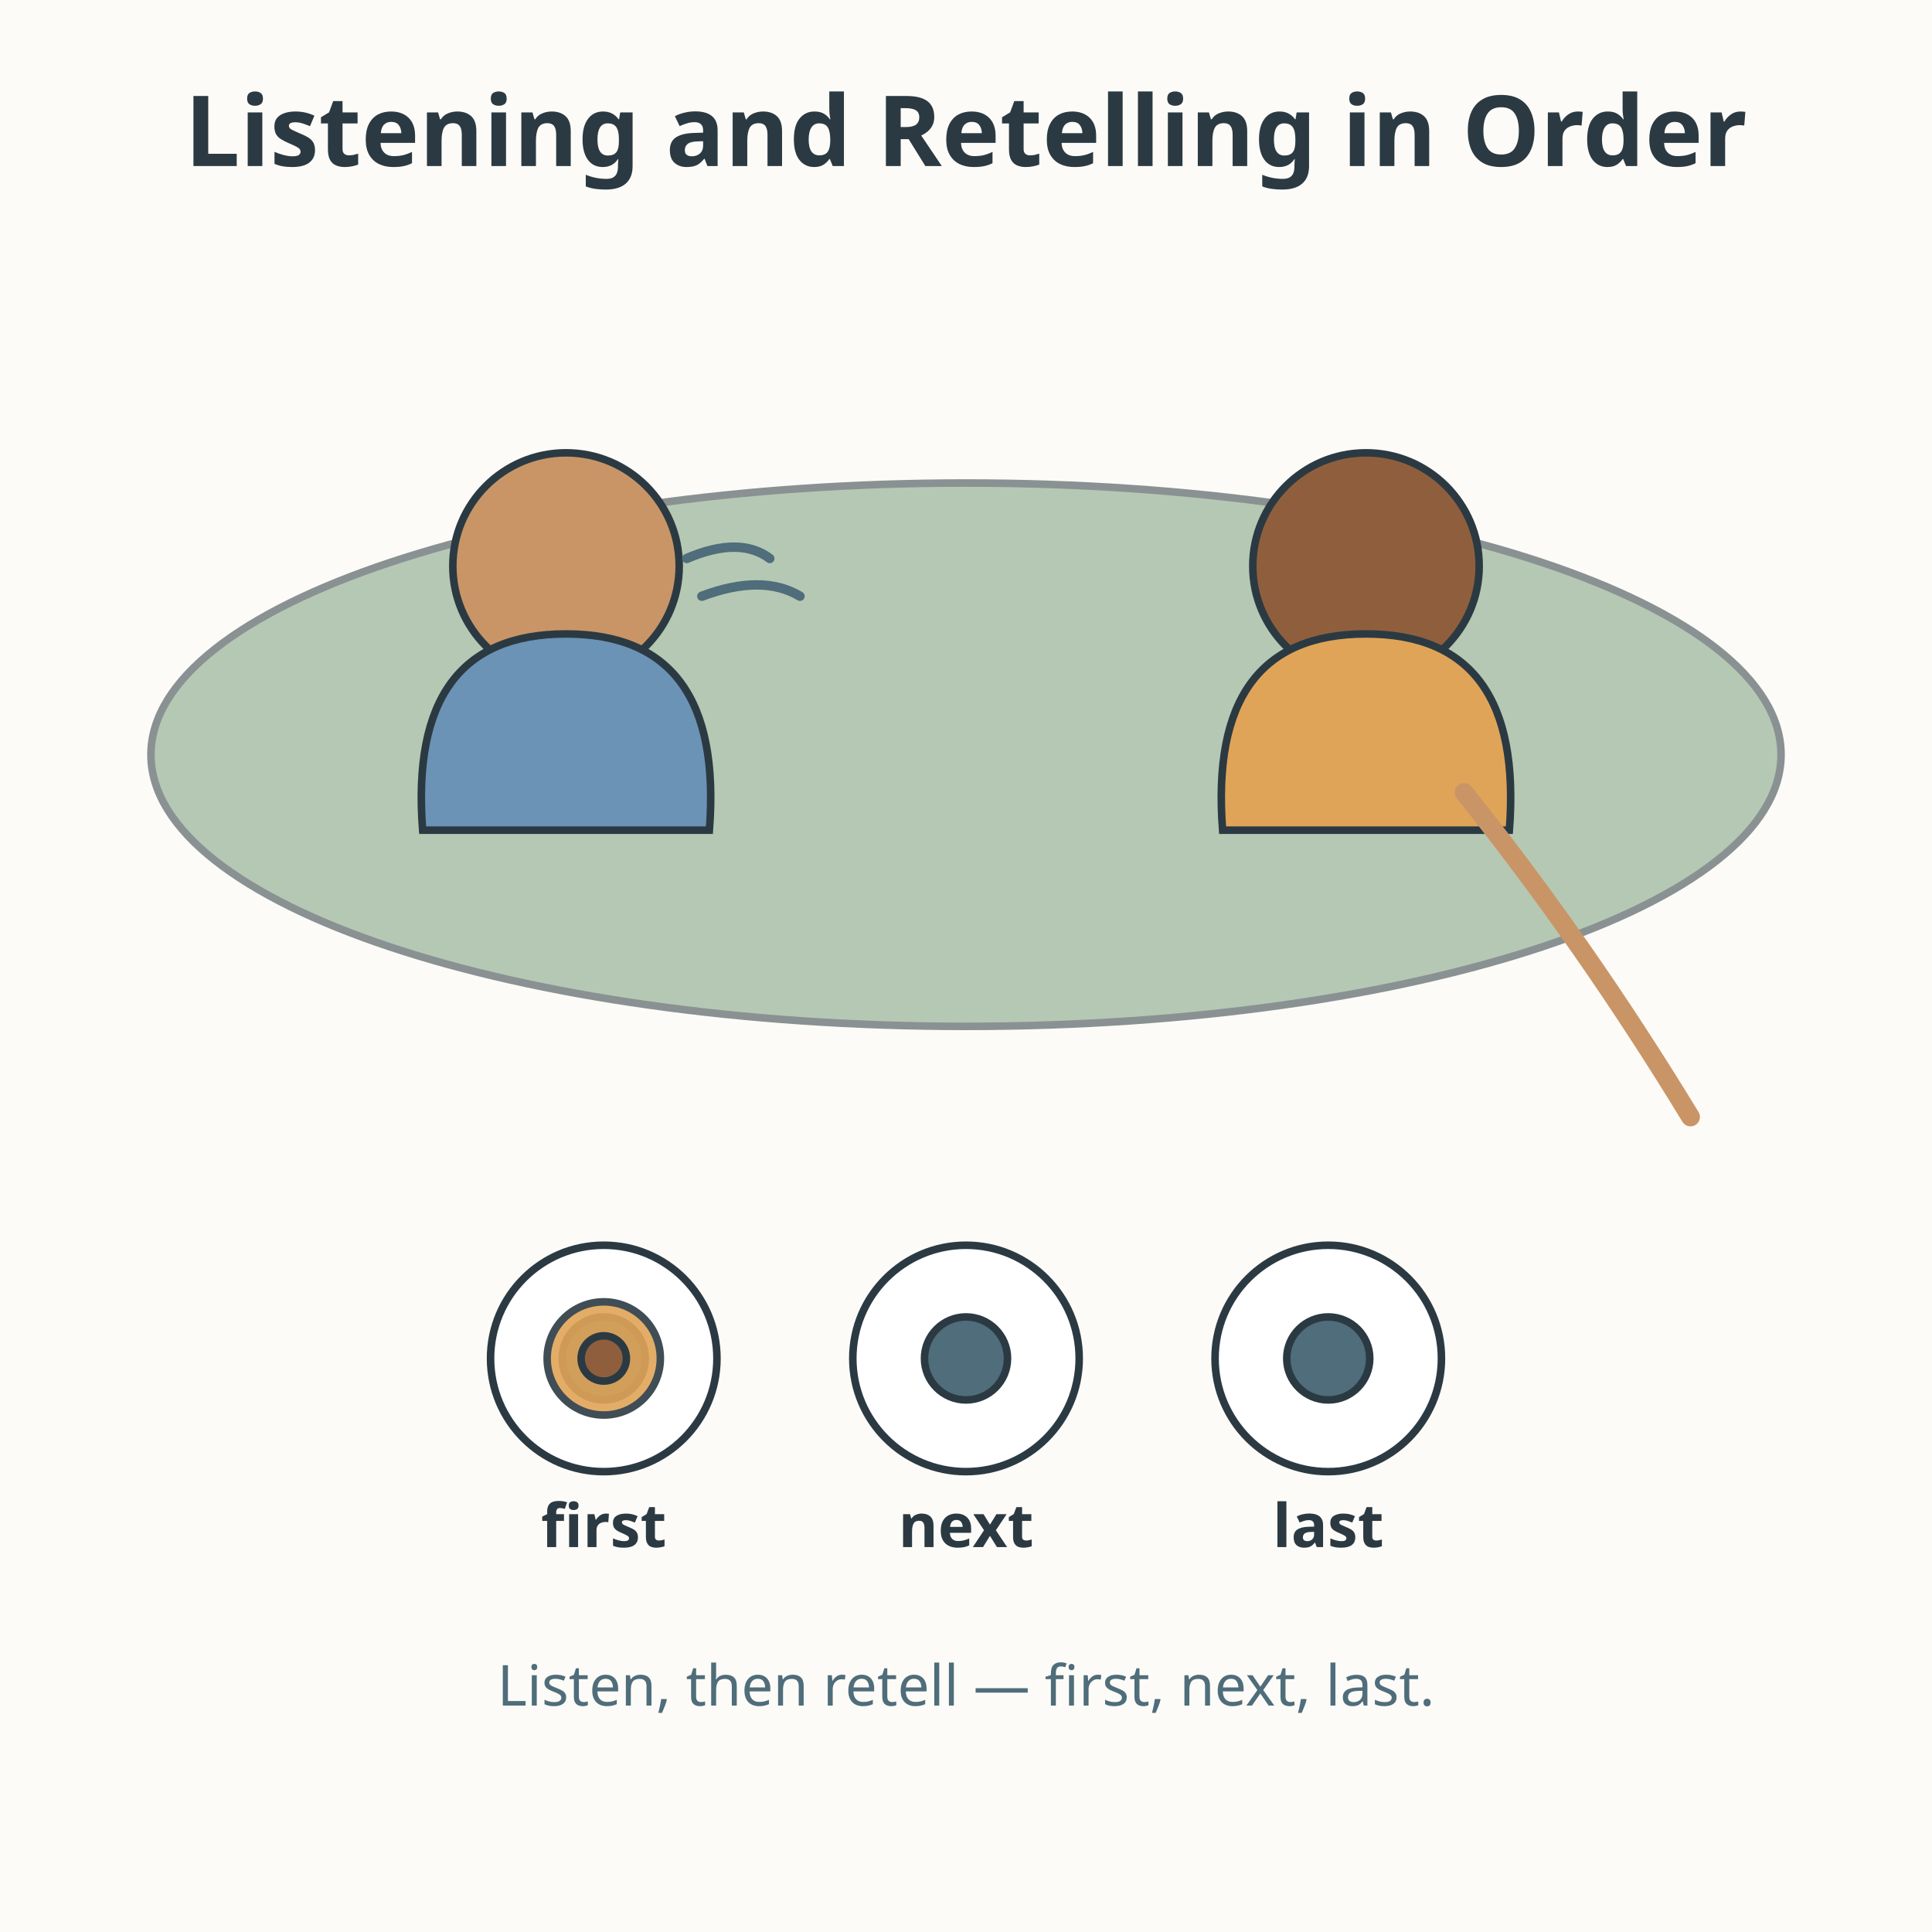
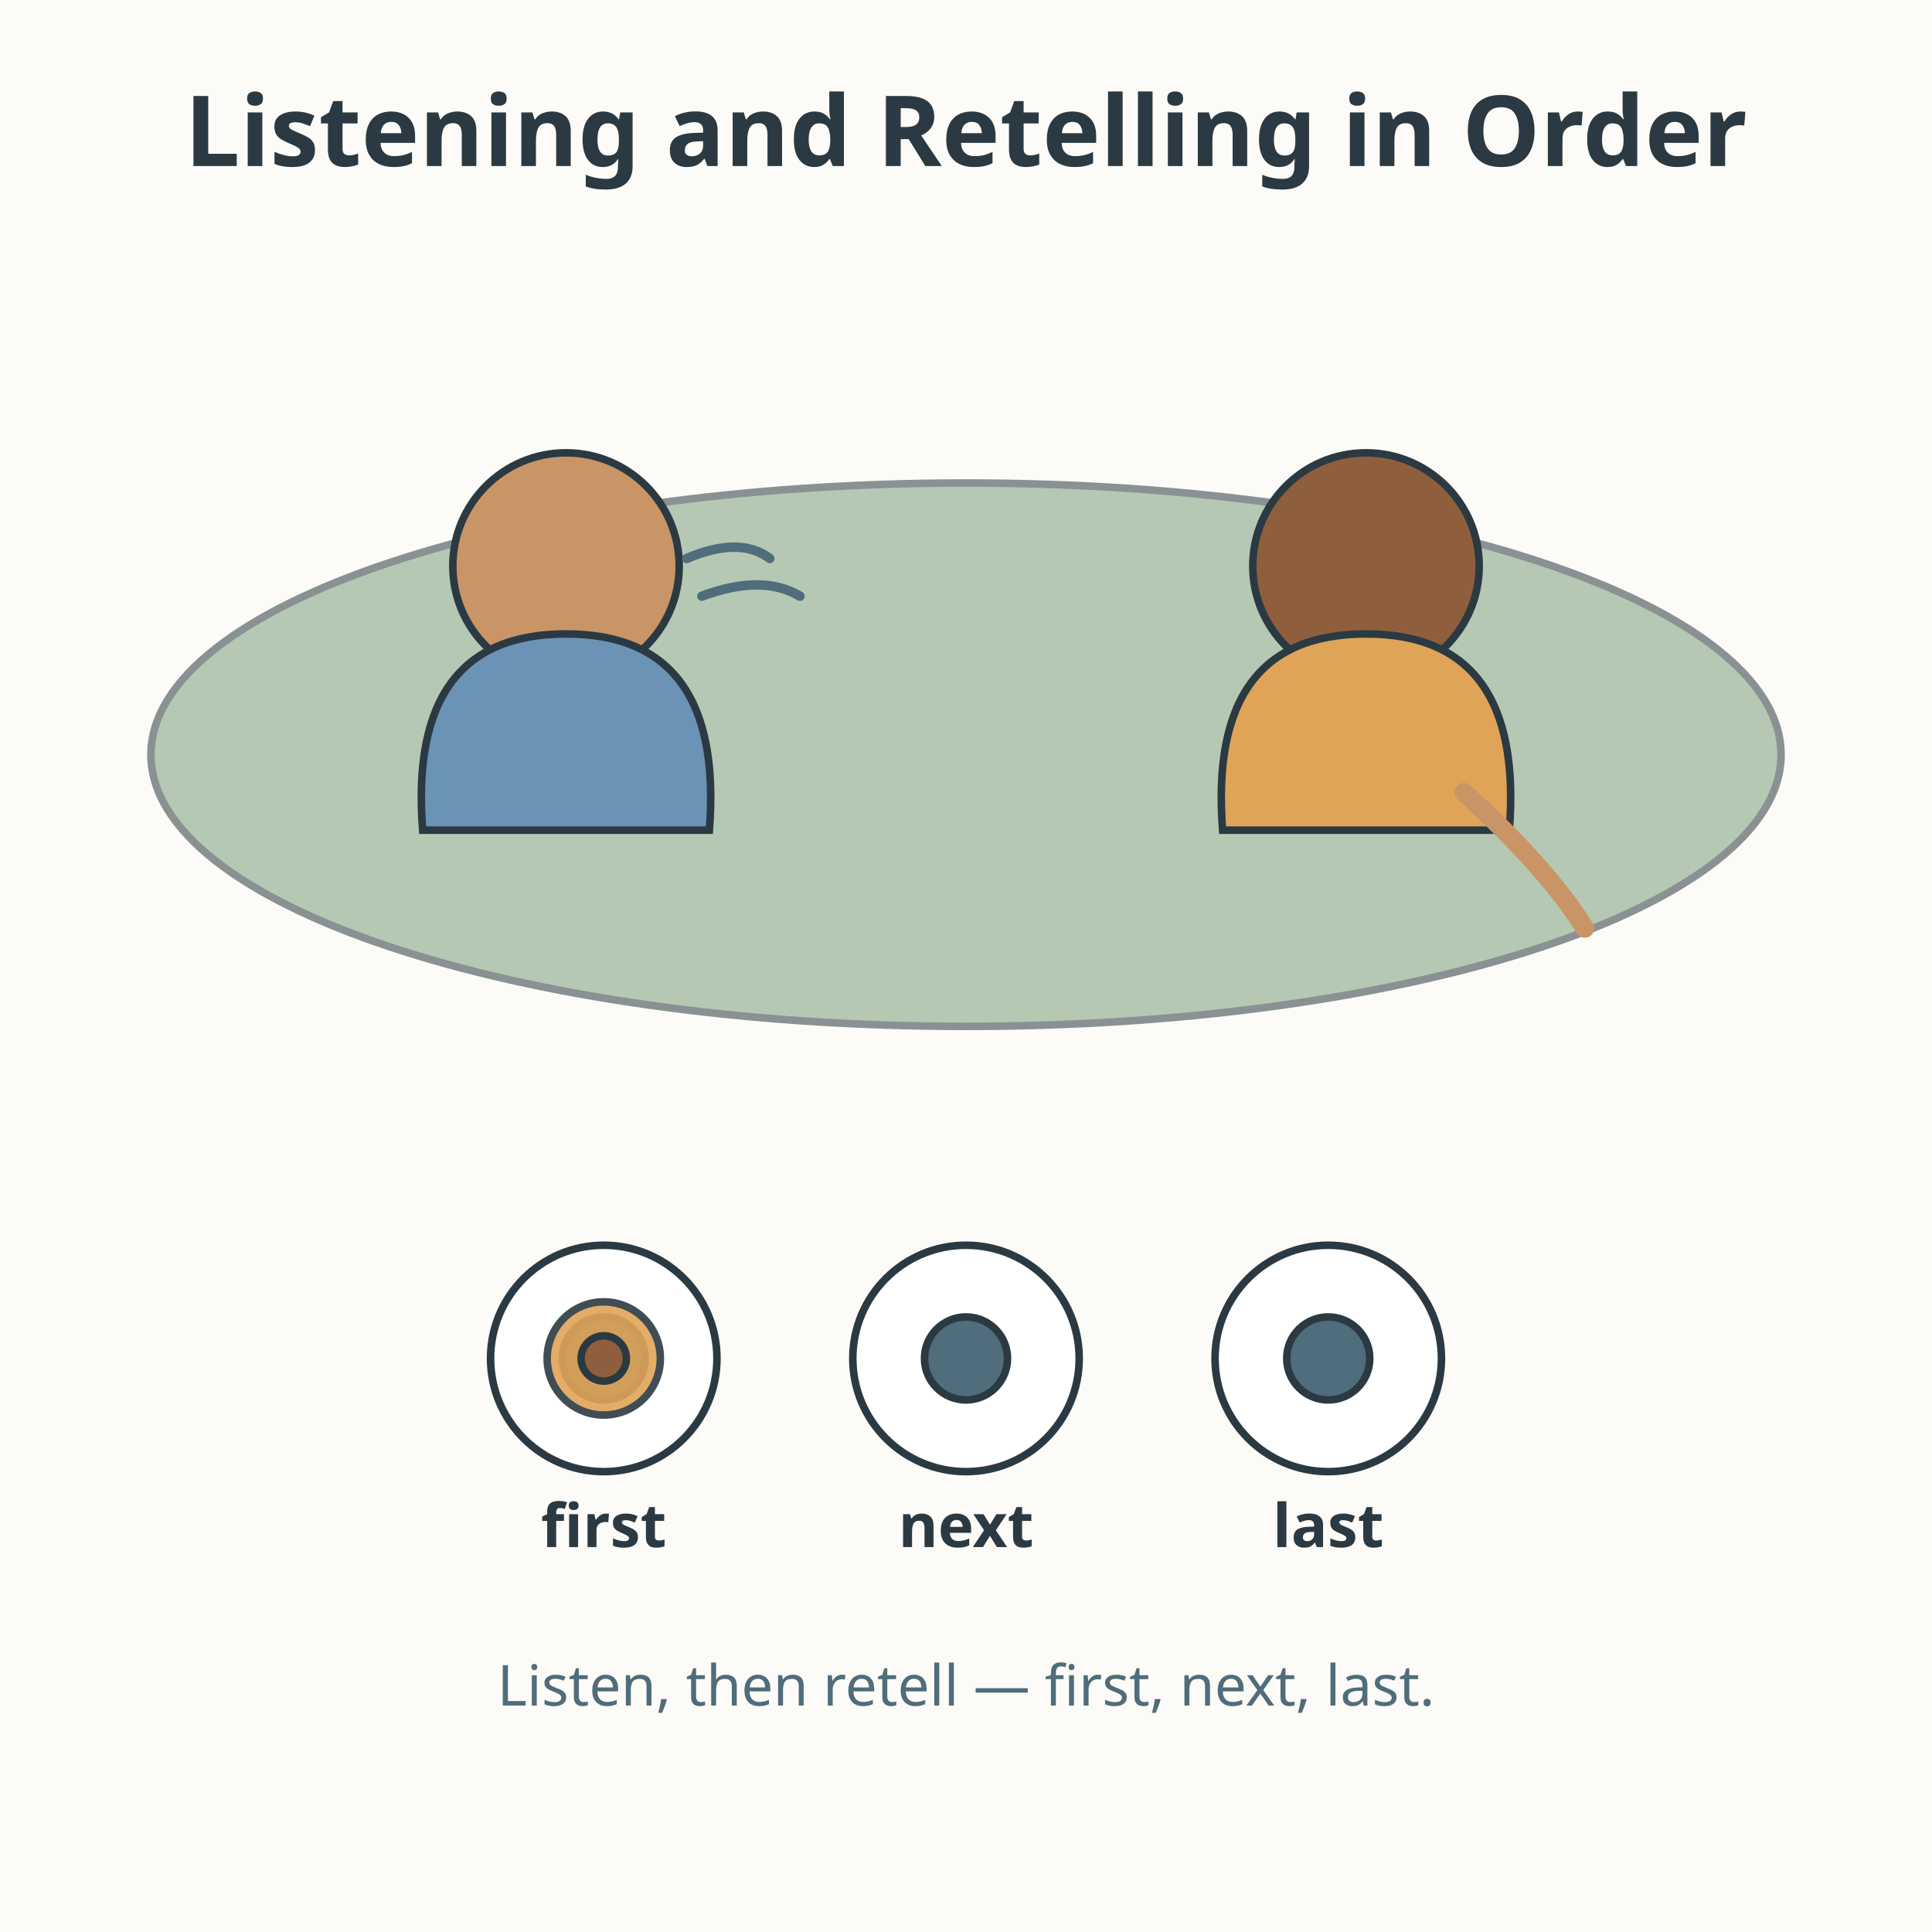
<svg xmlns="http://www.w3.org/2000/svg" viewBox="0 0 512 512" role="img" aria-labelledby="title-L-02-004-01-listening-and-retelling-in-order desc-L-02-004-01-listening-and-retelling-in-order">
  <rect width="512" height="512" fill="#fdfbf7" />
  <text x="256" y="44" text-anchor="middle" font-family="sans-serif" font-size="26" font-weight="bold" fill="#2b3a42">Listening and Retelling in Order</text>
  <ellipse cx="256" cy="200" rx="216" ry="72" fill="#7a9e7e" stroke="#2b3a42" stroke-width="2" opacity="0.55" />
  <circle cx="150" cy="150" r="30" fill="#c99567" stroke="#2b3a42" stroke-width="2" />
  <path d="M112 220 Q108 168 150 168 Q192 168 188 220 Z" fill="#6b93b6" stroke="#2b3a42" stroke-width="2" />
  <path d="M182 148 Q196 142 204 148 M186 158 Q202 152 212 158" stroke="#4f6d7a" stroke-width="2.5" stroke-linecap="round" fill="none" />
  <circle cx="362" cy="150" r="30" fill="#8f5f3d" stroke="#2b3a42" stroke-width="2" />
  <path d="M324 220 Q320 168 362 168 Q404 168 400 220 Z" fill="#e0a458" stroke="#2b3a42" stroke-width="2" />
-   <path d="M388 210 Q420 250 448 296" fill="none" stroke="#c99567" stroke-width="5" stroke-linecap="round" />
+   <path d="M388 210 Q410 230 420 246" fill="none" stroke="#c99567" stroke-width="5" stroke-linecap="round" />
  <g>
    <circle cx="160" cy="360" r="30" fill="#ffffff" stroke="#2b3a42" stroke-width="2" />
    <circle cx="160" cy="360" r="11" fill="#4f6d7a" stroke="#2b3a42" stroke-width="2" />
    <text x="160" y="410" text-anchor="middle" font-family="sans-serif" font-size="16" font-weight="bold" fill="#2b3a42">first</text>
    <circle cx="256" cy="360" r="30" fill="#ffffff" stroke="#2b3a42" stroke-width="2" />
    <circle cx="256" cy="360" r="11" fill="#4f6d7a" stroke="#2b3a42" stroke-width="2" />
    <text x="256" y="410" text-anchor="middle" font-family="sans-serif" font-size="16" font-weight="bold" fill="#2b3a42">next</text>
    <circle cx="352" cy="360" r="30" fill="#ffffff" stroke="#2b3a42" stroke-width="2" />
    <circle cx="352" cy="360" r="11" fill="#4f6d7a" stroke="#2b3a42" stroke-width="2" />
    <text x="352" y="410" text-anchor="middle" font-family="sans-serif" font-size="16" font-weight="bold" fill="#2b3a42">last</text>
  </g>
  <circle cx="160" cy="360" r="15" fill="#e0a458" stroke="#2b3a42" stroke-width="2" opacity="0.9" />
  <circle cx="160" cy="360" r="6" fill="#8f5f3d" stroke="#2b3a42" stroke-width="2" />
  <text x="256" y="452" text-anchor="middle" font-family="sans-serif" font-size="15" fill="#4f6d7a">Listen, then retell — first, next, last.</text>
</svg>
